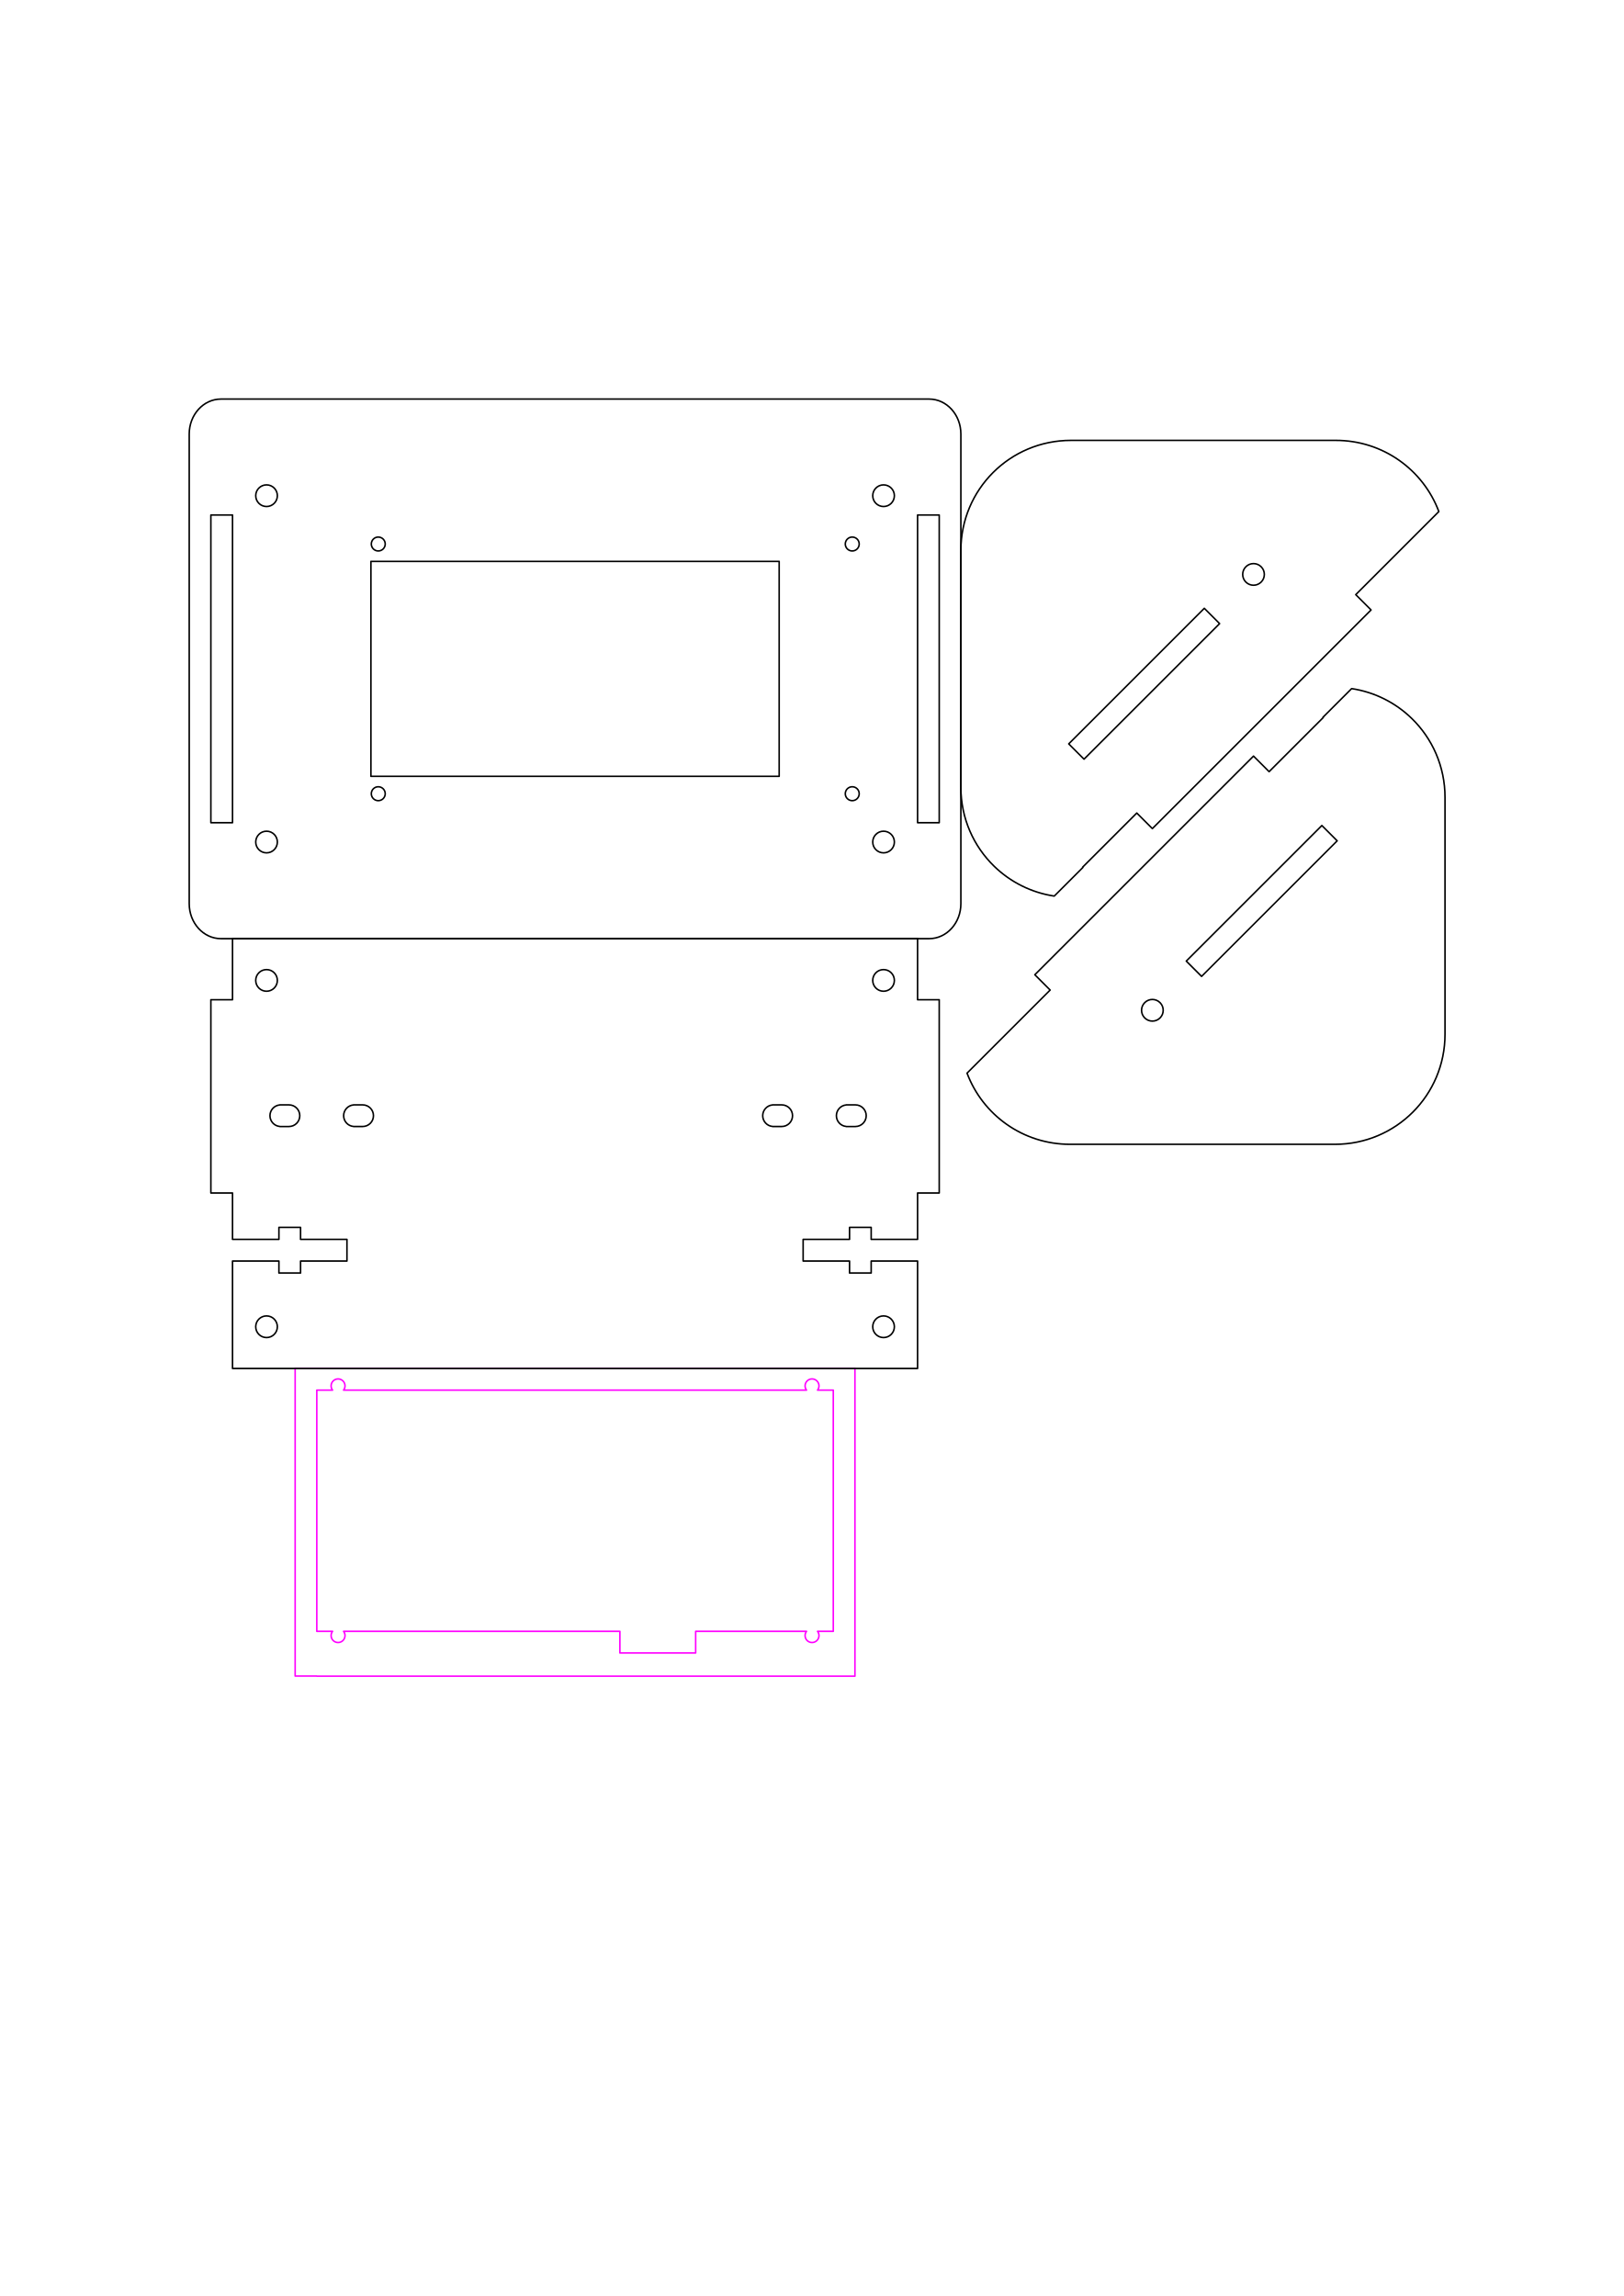
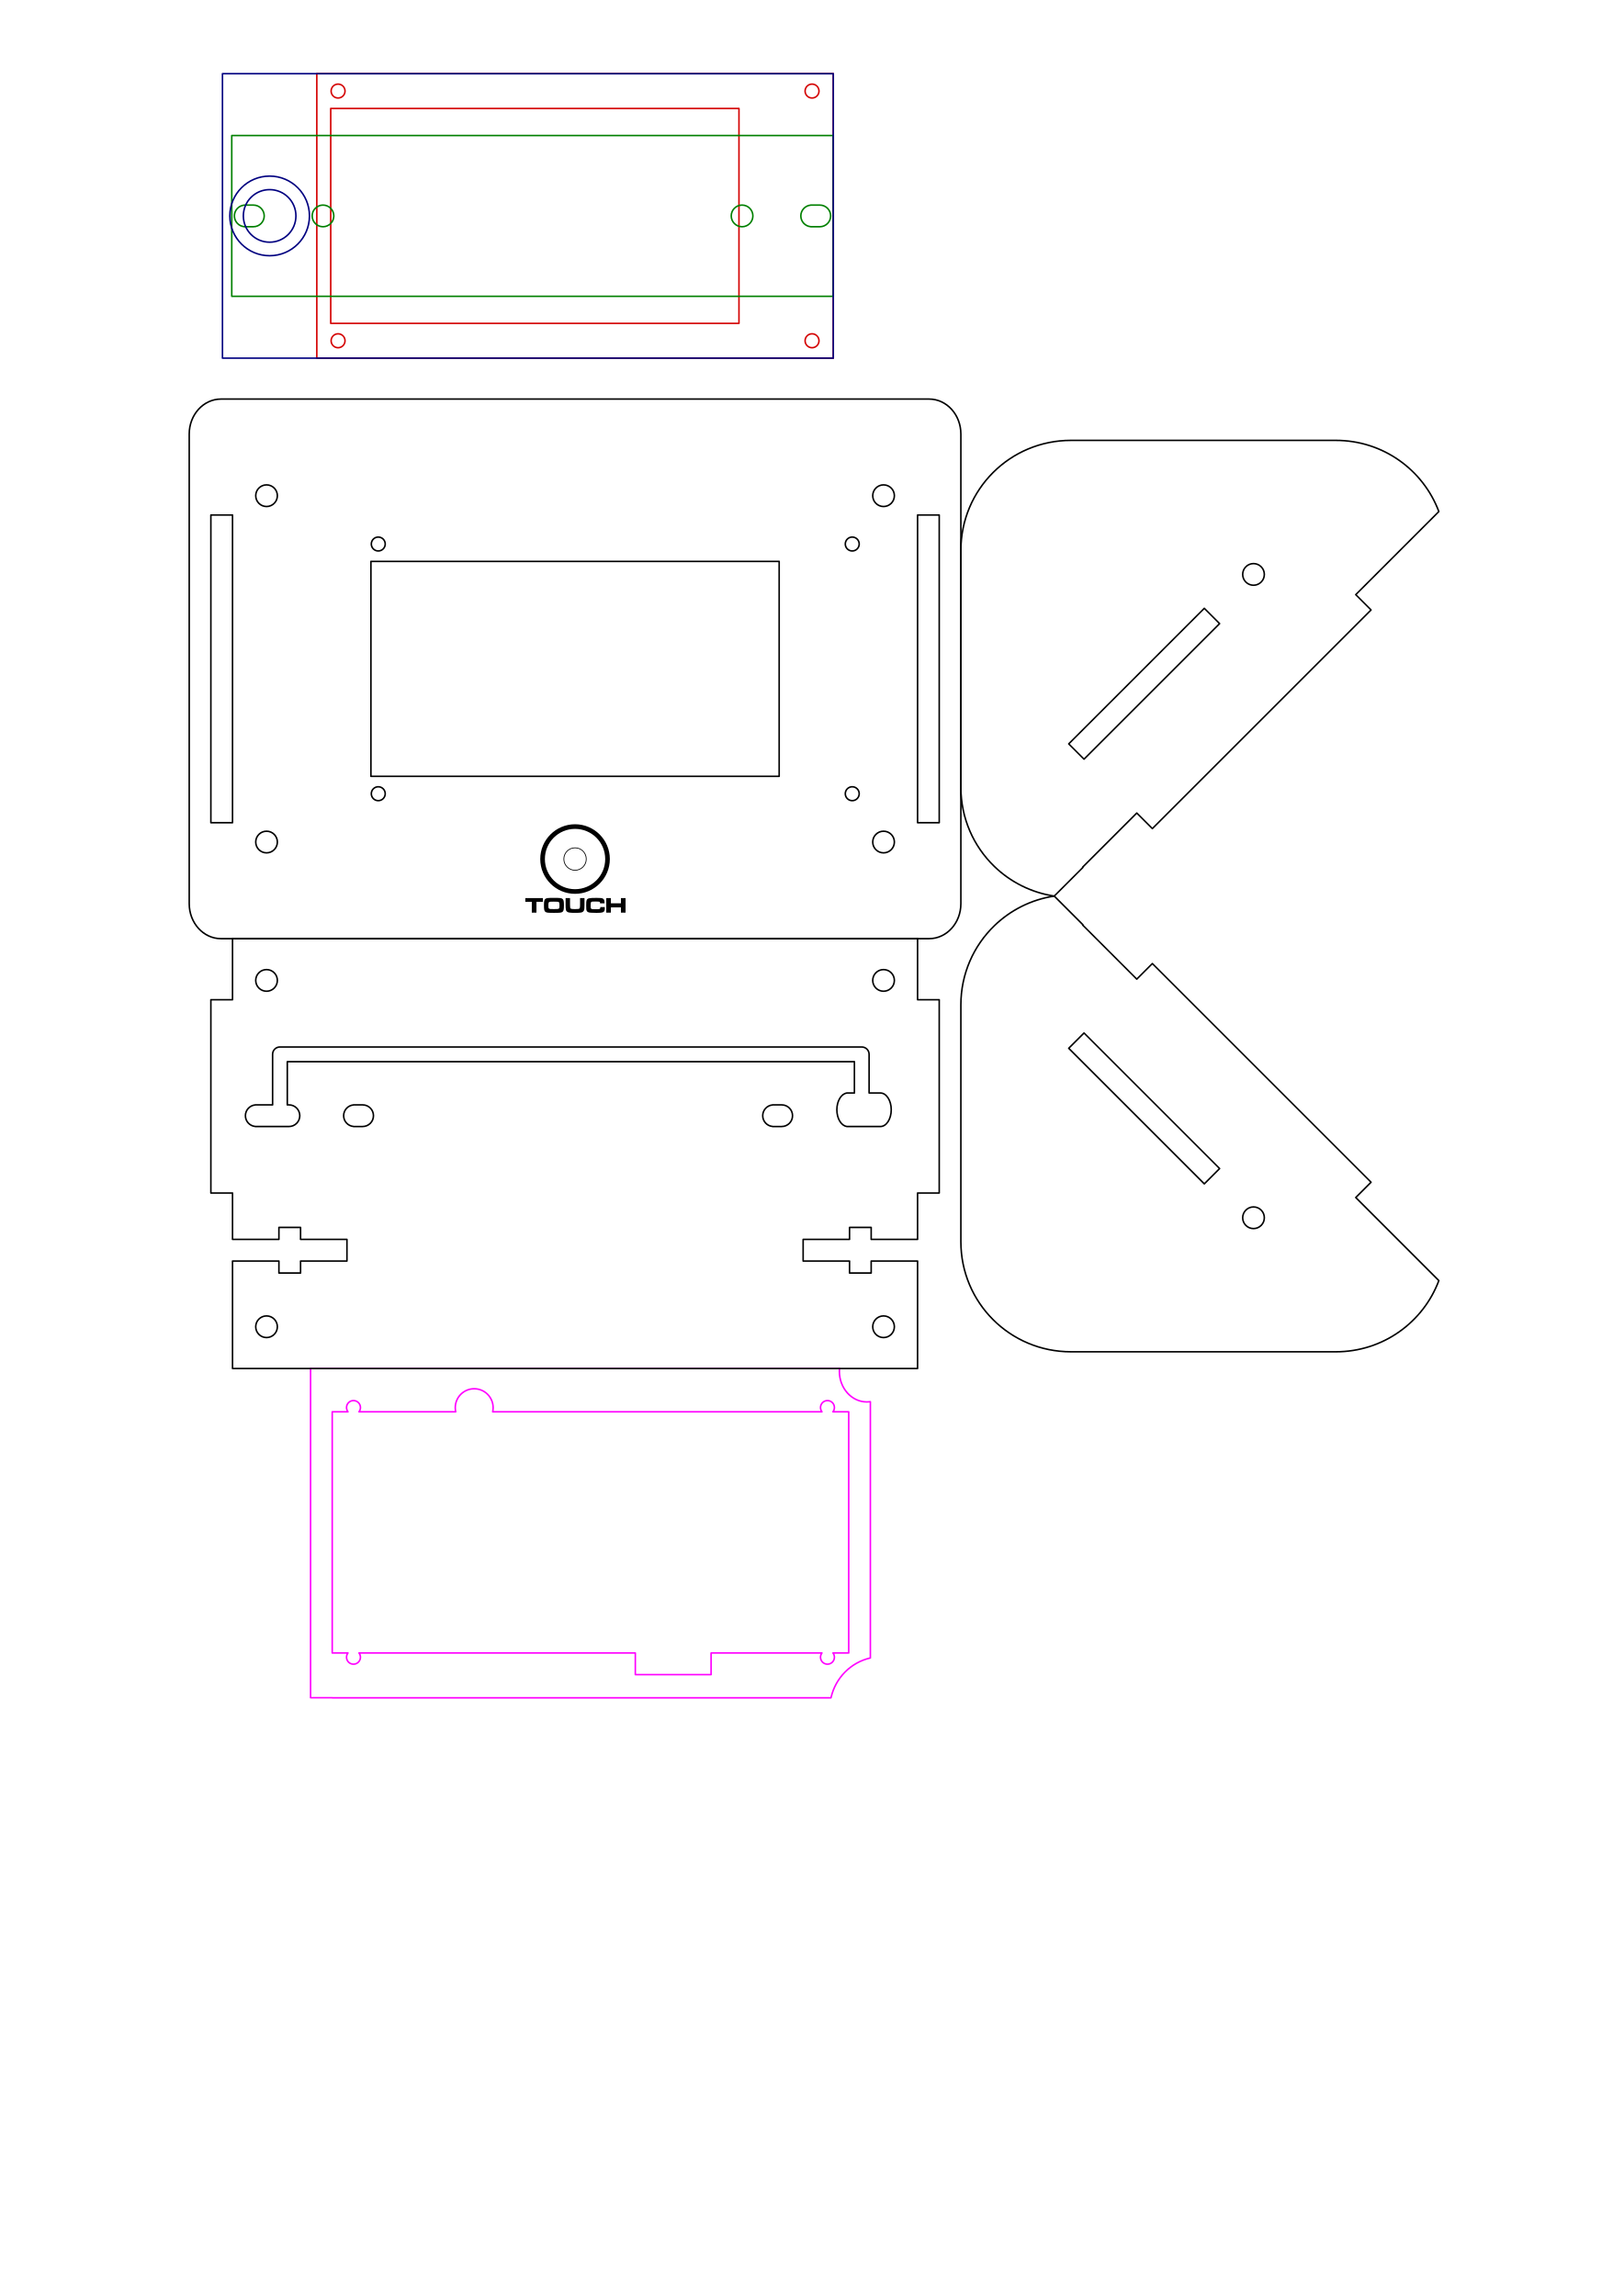
<svg xmlns="http://www.w3.org/2000/svg" width="210mm" height="297mm" viewBox="0 0 210 297" version="1.1" id="svg8">
  <defs id="defs2" />
  <g id="layer1">
-     <path style="opacity:1;fill:none;fill-opacity:1;fill-rule:evenodd;stroke:#ff00ff;stroke-width:0.2;stroke-linecap:butt;stroke-linejoin:round;stroke-miterlimit:4;stroke-dasharray:none;stroke-dashoffset:0;stroke-opacity:1" d="m 38.173,177.021 v 39.787 h 2.8 v 0.013 H 107.773 110.573 V 177.021 H 107.773 40.973 Z m 5.55,1.35 a 0.9,0.9 0 0 1 0.9,0.9 0.9,0.9 0 0 1 -0.189,0.55 h 59.877 a 0.9,0.9 0 0 1 -0.188,-0.55 0.9,0.9 0 0 1 0.9,-0.9 0.9,0.9 0 0 1 0.9,0.9 0.9,0.9 0 0 1 -0.189,0.55 h 2.039 v 31.2 h -2.038 a 0.9,0.9 0 0 1 0.188,0.55 0.9,0.9 0 0 1 -0.9,0.9 0.9,0.9 0 0 1 -0.9,-0.9 0.9,0.9 0 0 1 0.189,-0.55 H 89.973 v 2.8 H 80.173 v -2.8 H 44.435 a 0.9,0.9 0 0 1 0.188,0.55 0.9,0.9 0 0 1 -0.9,0.9 0.9,0.9 0 0 1 -0.9,-0.9 0.9,0.9 0 0 1 0.189,-0.55 h -2.039 v -31.2 h 2.038 a 0.9,0.9 0 0 1 -0.188,-0.55 0.9,0.9 0 0 1 0.9,-0.9 z" id="rect815-7-8-0-6-1" />
-     <g id="g932" transform="translate(2.388989,27.95235)">
-       <path id="path961-2-2-6-6-7-7-5" d="m 43.332,114.968 v 0.007 a 1.4,1.4 0 0 0 -1.277,1.393 1.4,1.4 0 0 0 1.277,1.394 v 0.006 h 0.123 1.058 a 1.4,1.4 0 0 0 1.4,-1.4 1.4,1.4 0 0 0 -1.4,-1.4 h -1.058 z" style="opacity:1;fill:none;fill-opacity:1;fill-rule:evenodd;stroke:#000000;stroke-width:0.2;stroke-linecap:butt;stroke-linejoin:round;stroke-miterlimit:4;stroke-dasharray:none;stroke-dashoffset:0;stroke-opacity:1" />
-       <path id="path961-2-2-6-6-7-7-9" d="m 97.532,114.968 v 0.007 a 1.4,1.4 0 0 0 -1.277,1.393 1.4,1.4 0 0 0 1.277,1.394 v 0.006 h 0.123 1.058 a 1.4,1.4 0 0 0 1.4,-1.4 1.4,1.4 0 0 0 -1.4,-1.4 h -1.058 z" style="opacity:1;fill:none;fill-opacity:1;fill-rule:evenodd;stroke:#000000;stroke-width:0.2;stroke-linecap:butt;stroke-linejoin:round;stroke-miterlimit:4;stroke-dasharray:none;stroke-dashoffset:0;stroke-opacity:1" />
-       <path id="path961-2-2-6-9-2-0" d="m 107.061,114.969 v 0.007 a 1.4,1.4 0 0 0 -1.277,1.393 1.4,1.4 0 0 0 1.277,1.394 v 0.006 h 0.123 1.058 a 1.4,1.4 0 0 0 1.4,-1.4 1.4,1.4 0 0 0 -1.4,-1.4 h -1.058 z" style="opacity:1;fill:none;fill-opacity:1;fill-rule:evenodd;stroke:#000000;stroke-width:0.2;stroke-linecap:butt;stroke-linejoin:round;stroke-miterlimit:4;stroke-dasharray:none;stroke-dashoffset:0;stroke-opacity:1" />
-       <path id="path961-2-2-6-6-7-7-1" d="m 33.803,114.969 v 0.007 a 1.4,1.4 0 0 0 -1.277,1.393 1.4,1.4 0 0 0 1.277,1.394 v 0.006 h 0.123 1.058 a 1.4,1.4 0 0 0 1.4,-1.4 1.4,1.4 0 0 0 -1.4,-1.4 h -1.058 z" style="opacity:1;fill:none;fill-opacity:1;fill-rule:evenodd;stroke:#000000;stroke-width:0.2;stroke-linecap:butt;stroke-linejoin:round;stroke-miterlimit:4;stroke-dasharray:none;stroke-dashoffset:0;stroke-opacity:1" />
-       <path id="rect1151-8-3-0-8-5" transform="scale(0.2645833)" d="m 104.633,353.266 v 10.961 18.896 H 94.051 v 94.49 h 10.582 v 22.678 h 22.678 v -5.859 h 10.582 v 5.859 h 22.678 v 10.582 h -22.678 v 5.859 h -10.582 v -5.859 h -22.678 v 22.676 0.002 18.896 10.961 h 334.865 v -10.961 -18.898 h 0.002 V 510.873 h -22.678 v 5.859 H 406.24 V 510.873 H 383.562 v -10.582 h 22.678 v -5.859 h 10.582 v 5.859 H 439.5 v -22.678 h 10.582 V 383.123 h -10.584 v -18.896 -10.961 z" style="opacity:1;fill:none;fill-opacity:1;fill-rule:evenodd;stroke:#000000;stroke-width:0.756;stroke-linecap:butt;stroke-linejoin:round;stroke-miterlimit:4;stroke-dasharray:none;stroke-dashoffset:0;stroke-opacity:1" />
-       <circle r="1.4" cy="98.869" cx="111.884" id="path1371-82-7" style="opacity:1;fill:none;fill-opacity:1;fill-rule:evenodd;stroke:#000000;stroke-width:0.2;stroke-linecap:butt;stroke-linejoin:round;stroke-miterlimit:4;stroke-dasharray:none;stroke-dashoffset:0;stroke-opacity:1" />
-       <circle r="1.4" cy="98.869" cx="32.084" id="path1371-7-1-3" style="opacity:1;fill:none;fill-opacity:1;fill-rule:evenodd;stroke:#000000;stroke-width:0.2;stroke-linecap:butt;stroke-linejoin:round;stroke-miterlimit:4;stroke-dasharray:none;stroke-dashoffset:0;stroke-opacity:1" />
-       <circle r="1.4" cy="143.669" cx="111.884" id="path1371-8-5-7" style="opacity:1;fill:none;fill-opacity:1;fill-rule:evenodd;stroke:#000000;stroke-width:0.2;stroke-linecap:butt;stroke-linejoin:round;stroke-miterlimit:4;stroke-dasharray:none;stroke-dashoffset:0;stroke-opacity:1" />
-       <circle r="1.4" cy="143.669" cx="32.084" id="path1371-4-7-5" style="opacity:1;fill:none;fill-opacity:1;fill-rule:evenodd;stroke:#000000;stroke-width:0.2;stroke-linecap:butt;stroke-linejoin:round;stroke-miterlimit:4;stroke-dasharray:none;stroke-dashoffset:0;stroke-opacity:1" />
+     <path id="rect815-7-8-0-6-1" style="opacity:1;fill:none;fill-opacity:1;fill-rule:evenodd;stroke:#ff00ff;stroke-width:0.2;stroke-linecap:butt;stroke-linejoin:round;stroke-miterlimit:4;stroke-dasharray:none;stroke-dashoffset:0;stroke-opacity:1" d="m 40.168,177.021 v 2.8 39.787 h 2.8 v 0.013 h 64.507 a 6.742,6.827 0 0 1 5.093,-5.157 v -33.147 a 3.56,3.944 0 0 1 -0.446,0.032 3.56,3.944 0 0 1 -3.561,-3.944 3.56,3.944 0 0 1 0.018,-0.384 z m 21.16,2.622 a 2.45,2.45 0 0 1 2.45,2.45 2.45,2.45 0 0 1 -0.058,0.529 H 106.306 a 0.9,0.9 0 0 1 -0.188,-0.55 0.9,0.9 0 0 1 0.9,-0.9 0.9,0.9 0 0 1 0.9,0.9 0.9,0.9 0 0 1 -0.189,0.55 h 2.039 v 31.2 h -2.038 a 0.9,0.9 0 0 1 0.188,0.55 0.9,0.9 0 0 1 -0.9,0.9 0.9,0.9 0 0 1 -0.9,-0.9 0.9,0.9 0 0 1 0.189,-0.55 H 91.968 v 2.8 H 82.168 v -2.8 H 46.429 a 0.9,0.9 0 0 1 0.188,0.55 0.9,0.9 0 0 1 -0.9,0.9 0.9,0.9 0 0 1 -0.9,-0.9 0.9,0.9 0 0 1 0.189,-0.55 H 42.968 v -31.2 h 2.038 a 0.9,0.9 0 0 1 -0.188,-0.55 0.9,0.9 0 0 1 0.882,-0.9 0.9,0.9 0 0 1 0.019,0 0.9,0.9 0 0 1 0.9,0.9 0.9,0.9 0 0 1 -0.189,0.55 h 12.508 a 2.45,2.45 0 0 1 -0.058,-0.529 2.45,2.45 0 0 1 2.45,-2.45 z" />
+     <g id="g897" transform="translate(18.97882,-27.47782)">
+       <rect y="37.007" x="21.995" height="36.8" width="66.8" id="rect815" style="opacity:1;fill:none;fill-opacity:1;fill-rule:evenodd;stroke:#d40000;stroke-width:0.2;stroke-linecap:butt;stroke-linejoin:round;stroke-miterlimit:4;stroke-dasharray:none;stroke-dashoffset:0;stroke-opacity:1" />
+       <circle r="0.9" cy="39.257" cx="24.745" id="path832" style="opacity:1;fill:none;fill-opacity:1;fill-rule:evenodd;stroke:#d40000;stroke-width:0.2;stroke-linecap:butt;stroke-linejoin:round;stroke-miterlimit:4;stroke-dasharray:none;stroke-dashoffset:0;stroke-opacity:1" />
+       <circle r="0.9" cy="39.257" cx="86.045" id="path832-1" style="opacity:1;fill:none;fill-opacity:1;fill-rule:evenodd;stroke:#d40000;stroke-width:0.2;stroke-linecap:butt;stroke-linejoin:round;stroke-miterlimit:4;stroke-dasharray:none;stroke-dashoffset:0;stroke-opacity:1" />
+       <circle r="0.9" cy="71.557" cx="86.045" id="path832-3" style="opacity:1;fill:none;fill-opacity:1;fill-rule:evenodd;stroke:#d40000;stroke-width:0.2;stroke-linecap:butt;stroke-linejoin:round;stroke-miterlimit:4;stroke-dasharray:none;stroke-dashoffset:0;stroke-opacity:1" />
+       <circle r="0.9" cy="71.557" cx="24.745" id="path832-5" style="opacity:1;fill:none;fill-opacity:1;fill-rule:evenodd;stroke:#d40000;stroke-width:0.2;stroke-linecap:butt;stroke-linejoin:round;stroke-miterlimit:4;stroke-dasharray:none;stroke-dashoffset:0;stroke-opacity:1" />
+       <rect y="41.507" x="23.795" height="27.8" width="52.8" id="rect815-8-0" style="opacity:1;fill:none;fill-opacity:1;fill-rule:evenodd;stroke:#d40000;stroke-width:0.2;stroke-linecap:butt;stroke-linejoin:round;stroke-miterlimit:4;stroke-dasharray:none;stroke-dashoffset:0;stroke-opacity:1" />
    </g>
+     <g transform="translate(9.393715,-67.17251)" id="g1083">
+       <rect y="84.701" x="20.58" height="20.8" width="77.8" id="rect899" style="opacity:1;fill:none;fill-opacity:1;fill-rule:evenodd;stroke:#008000;stroke-width:0.2;stroke-linecap:butt;stroke-linejoin:round;stroke-miterlimit:4;stroke-dasharray:none;stroke-dashoffset:0;stroke-opacity:1" />
+       <circle r="1.4" cy="95.101" cx="32.38" id="path961" style="opacity:1;fill:none;fill-opacity:1;fill-rule:evenodd;stroke:#008000;stroke-width:0.2;stroke-linecap:butt;stroke-linejoin:round;stroke-miterlimit:4;stroke-dasharray:none;stroke-dashoffset:0;stroke-opacity:1" />
+       <circle r="1.4" cy="95.101" cx="86.58" id="path961-2" style="opacity:1;fill:none;fill-opacity:1;fill-rule:evenodd;stroke:#008000;stroke-width:0.2;stroke-linecap:butt;stroke-linejoin:round;stroke-miterlimit:4;stroke-dasharray:none;stroke-dashoffset:0;stroke-opacity:1" />
+       <path id="path961-2-2-6" transform="scale(0.2645833)" d="m 360.781,354.146 v 0.025 a 5.291,5.291 0 0 0 -4.826,5.266 5.291,5.291 0 0 0 4.826,5.27 v 0.023 h 0.465 4 a 5.291,5.291 0 0 0 5.291,-5.293 5.291,5.291 0 0 0 -5.291,-5.291 h -4 z" style="opacity:1;fill:none;fill-opacity:1;fill-rule:evenodd;stroke:#008000;stroke-width:0.756;stroke-linecap:butt;stroke-linejoin:round;stroke-miterlimit:4;stroke-dasharray:none;stroke-dashoffset:0;stroke-opacity:1" />
+       <path id="path961-2-2-6-6" d="m 22.198,93.701 v 0.007 a 1.4,1.4 0 0 0 -1.277,1.393 1.4,1.4 0 0 0 1.277,1.394 v 0.006 h 0.123 1.058 a 1.4,1.4 0 0 0 1.4,-1.4 1.4,1.4 0 0 0 -1.4,-1.4 h -1.058 z" style="opacity:1;fill:none;fill-opacity:1;fill-rule:evenodd;stroke:#008000;stroke-width:0.2;stroke-linecap:butt;stroke-linejoin:round;stroke-miterlimit:4;stroke-dasharray:none;stroke-dashoffset:0;stroke-opacity:1" />
+     </g>
+     <g id="g1059" transform="translate(-85.93723,-43.18303)">
+       <circle r="5.15" cy="71.112" cx="120.811" id="path1040" style="opacity:1;fill:none;fill-opacity:1;fill-rule:evenodd;stroke:#000080;stroke-width:0.2;stroke-linecap:butt;stroke-linejoin:round;stroke-miterlimit:4;stroke-dasharray:none;stroke-dashoffset:0;stroke-opacity:1" />
+       <circle r="3.4" cy="71.112" cx="120.811" id="path1040-9" style="opacity:1;fill:none;fill-opacity:1;fill-rule:evenodd;stroke:#000080;stroke-width:0.2;stroke-linecap:butt;stroke-linejoin:round;stroke-miterlimit:4;stroke-dasharray:none;stroke-dashoffset:0;stroke-opacity:1" />
+     </g>
+     <rect style="opacity:1;fill:none;fill-opacity:1;fill-rule:evenodd;stroke:#000080;stroke-width:0.2;stroke-linecap:butt;stroke-linejoin:round;stroke-miterlimit:4;stroke-dasharray:none;stroke-dashoffset:0;stroke-opacity:1" id="rect1061-6" width="79" height="36.8" x="28.773" y="9.529" />
    <g id="g868" transform="rotate(-135,156.8266,76.62926)">
      <path id="rect1457-96" transform="scale(0.2645833)" d="m 573.48,119.455 c -10.915,0.168 -21.788,3.653 -31.016,10.457 v 19.824 h 0.189 v 37.416 h -10.771 l -0.002,151.182 h 10.584 v 37.418 20.031 c 19.819,8.99 43.884,5.327 60.227,-11.016 l 91.529,-91.531 c 21.086,-21.086 21.085,-55.036 0,-76.121 L 612.369,135.262 C 601.615,124.508 587.514,119.239 573.48,119.455 Z" style="opacity:1;fill:none;fill-opacity:1;fill-rule:evenodd;stroke:#000000;stroke-width:0.756;stroke-linecap:butt;stroke-linejoin:round;stroke-miterlimit:4;stroke-dasharray:none;stroke-dashoffset:0;stroke-opacity:1" />
      <rect transform="rotate(90)" y="-156.127" x="49.618" height="2.8" width="24.8" id="rect1459-3-8-9-7" style="opacity:1;fill:none;fill-opacity:1;fill-rule:evenodd;stroke:#000000;stroke-width:0.2;stroke-linecap:butt;stroke-linejoin:round;stroke-miterlimit:4;stroke-dasharray:none;stroke-dashoffset:0;stroke-opacity:1" />
      <circle r="1.4" cy="82.018" cx="154.727" id="path1670-41" style="opacity:1;fill:none;fill-opacity:1;fill-rule:evenodd;stroke:#000000;stroke-width:0.2;stroke-linecap:butt;stroke-linejoin:round;stroke-miterlimit:4;stroke-dasharray:none;stroke-dashoffset:0;stroke-opacity:1" />
    </g>
-     <g id="g868-0" transform="rotate(45,93.13757,99.48856)">
+     <g id="g868-0" transform="matrix(-0.7071068,0.7071068,0.7071068,0.7071068,213.5347,-9.880734)">
      <path id="rect1457-6" transform="scale(0.2645833)" d="m 573.48,119.455 c -10.915,0.168 -21.788,3.653 -31.016,10.457 v 19.824 h 0.189 v 37.416 h -10.771 l -0.002,151.182 h 10.584 v 37.418 20.031 c 19.819,8.99 43.884,5.327 60.227,-11.016 l 91.529,-91.531 c 21.086,-21.086 21.085,-55.036 0,-76.121 L 612.369,135.262 C 601.615,124.508 587.514,119.239 573.48,119.455 Z" style="opacity:1;fill:none;fill-opacity:1;fill-rule:evenodd;stroke:#000000;stroke-width:0.756;stroke-linecap:butt;stroke-linejoin:round;stroke-miterlimit:4;stroke-dasharray:none;stroke-dashoffset:0;stroke-opacity:1" />
      <rect transform="rotate(90)" y="-156.127" x="49.618" height="2.8" width="24.8" id="rect1459-3-8-9-1" style="opacity:1;fill:none;fill-opacity:1;fill-rule:evenodd;stroke:#000000;stroke-width:0.2;stroke-linecap:butt;stroke-linejoin:round;stroke-miterlimit:4;stroke-dasharray:none;stroke-dashoffset:0;stroke-opacity:1" />
      <circle r="1.4" cy="82.018" cx="154.727" id="path1670-7" style="opacity:1;fill:none;fill-opacity:1;fill-rule:evenodd;stroke:#000000;stroke-width:0.2;stroke-linecap:butt;stroke-linejoin:round;stroke-miterlimit:4;stroke-dasharray:none;stroke-dashoffset:0;stroke-opacity:1" />
    </g>
    <g id="g1233">
      <g id="g1117">
        <rect style="opacity:1;fill:none;fill-opacity:1;fill-rule:evenodd;stroke:#000000;stroke-width:0.2;stroke-linecap:butt;stroke-linejoin:round;stroke-miterlimit:4;stroke-dasharray:none;stroke-dashoffset:0;stroke-opacity:1" id="rect1151-8-3-0-4" width="2.8" height="39.8" x="118.674" y="66.621" />
        <rect style="opacity:1;fill:none;fill-opacity:1;fill-rule:evenodd;stroke:#000000;stroke-width:0.2;stroke-linecap:butt;stroke-linejoin:round;stroke-miterlimit:4;stroke-dasharray:none;stroke-dashoffset:0;stroke-opacity:1" id="rect1151-8-3-0-6-0" width="2.8" height="39.8" x="27.273" y="66.621" />
        <circle style="opacity:1;fill:none;fill-opacity:1;fill-rule:evenodd;stroke:#000000;stroke-width:0.2;stroke-linecap:butt;stroke-linejoin:round;stroke-miterlimit:4;stroke-dasharray:none;stroke-dashoffset:0;stroke-opacity:1" id="path1319-63" cx="48.923" cy="70.371" r="0.9" />
        <circle style="opacity:1;fill:none;fill-opacity:1;fill-rule:evenodd;stroke:#000000;stroke-width:0.2;stroke-linecap:butt;stroke-linejoin:round;stroke-miterlimit:4;stroke-dasharray:none;stroke-dashoffset:0;stroke-opacity:1" id="path1319-6-8" cx="110.224" cy="70.371" r="0.9" />
        <circle style="opacity:1;fill:none;fill-opacity:1;fill-rule:evenodd;stroke:#000000;stroke-width:0.2;stroke-linecap:butt;stroke-linejoin:round;stroke-miterlimit:4;stroke-dasharray:none;stroke-dashoffset:0;stroke-opacity:1" id="path1319-0-1" cx="110.224" cy="102.671" r="0.9" />
        <circle style="opacity:1;fill:none;fill-opacity:1;fill-rule:evenodd;stroke:#000000;stroke-width:0.2;stroke-linecap:butt;stroke-linejoin:round;stroke-miterlimit:4;stroke-dasharray:none;stroke-dashoffset:0;stroke-opacity:1" id="path1319-4-5" cx="48.923" cy="102.671" r="0.9" />
        <rect style="opacity:1;fill:none;fill-opacity:1;fill-rule:evenodd;stroke:#000000;stroke-width:0.2;stroke-linecap:butt;stroke-linejoin:round;stroke-miterlimit:4;stroke-dasharray:none;stroke-dashoffset:0;stroke-opacity:1" id="rect1354-3" width="52.8" height="27.8" x="47.973" y="72.621" />
        <rect style="opacity:1;fill:none;fill-opacity:1;fill-rule:evenodd;stroke:#000000;stroke-width:0.2;stroke-linecap:butt;stroke-linejoin:round;stroke-miterlimit:4;stroke-dasharray:none;stroke-dashoffset:0;stroke-opacity:1" id="rect1151-0" width="99.8" height="69.8" x="24.473" y="51.621" ry="4.523" rx="4.106" />
        <circle style="opacity:1;fill:none;fill-opacity:1;fill-rule:evenodd;stroke:#000000;stroke-width:0.2;stroke-linecap:butt;stroke-linejoin:round;stroke-miterlimit:4;stroke-dasharray:none;stroke-dashoffset:0;stroke-opacity:1" id="path1371-82-7-8" cx="114.274" cy="64.121" r="1.4" />
        <circle style="opacity:1;fill:none;fill-opacity:1;fill-rule:evenodd;stroke:#000000;stroke-width:0.2;stroke-linecap:butt;stroke-linejoin:round;stroke-miterlimit:4;stroke-dasharray:none;stroke-dashoffset:0;stroke-opacity:1" id="path1371-7-1-3-8" cx="34.474" cy="64.121" r="1.4" />
        <circle style="opacity:1;fill:none;fill-opacity:1;fill-rule:evenodd;stroke:#000000;stroke-width:0.2;stroke-linecap:butt;stroke-linejoin:round;stroke-miterlimit:4;stroke-dasharray:none;stroke-dashoffset:0;stroke-opacity:1" id="path1371-8-5-7-6" cx="114.274" cy="108.921" r="1.4" />
        <circle style="opacity:1;fill:none;fill-opacity:1;fill-rule:evenodd;stroke:#000000;stroke-width:0.2;stroke-linecap:butt;stroke-linejoin:round;stroke-miterlimit:4;stroke-dasharray:none;stroke-dashoffset:0;stroke-opacity:1" id="path1371-4-7-5-0" cx="34.474" cy="108.921" r="1.4" />
      </g>
    </g>
+     <path style="opacity:1;fill:none;fill-opacity:1;fill-rule:evenodd;stroke:#000000;stroke-width:0.2;stroke-linecap:butt;stroke-linejoin:round;stroke-miterlimit:4;stroke-dasharray:none;stroke-dashoffset:0;stroke-opacity:1" d="m 45.721,142.921 v 0.007 a 1.4,1.4 0 0 0 -1.277,1.393 1.4,1.4 0 0 0 1.277,1.394 v 0.006 h 0.123 1.058 a 1.4,1.4 0 0 0 1.4,-1.4 1.4,1.4 0 0 0 -1.4,-1.4 h -1.058 z" id="path961-2-2-6-6-7-7-5" />
+     <path style="opacity:1;fill:none;fill-opacity:1;fill-rule:evenodd;stroke:#000000;stroke-width:0.2;stroke-linecap:butt;stroke-linejoin:round;stroke-miterlimit:4;stroke-dasharray:none;stroke-dashoffset:0;stroke-opacity:1" d="m 99.921,142.921 v 0.007 a 1.4,1.4 0 0 0 -1.277,1.393 1.4,1.4 0 0 0 1.277,1.394 v 0.006 h 0.123 1.058 a 1.4,1.4 0 0 0 1.4,-1.4 1.4,1.4 0 0 0 -1.4,-1.4 h -1.058 z" id="path961-2-2-6-6-7-7-9" />
+     <path style="opacity:1;fill:none;fill-opacity:1;fill-rule:evenodd;stroke:#000000;stroke-width:0.756;stroke-linecap:butt;stroke-linejoin:round;stroke-miterlimit:4;stroke-dasharray:none;stroke-dashoffset:0;stroke-opacity:1" d="M 136.844 511.875 C 135.103 511.875 133.66 513.101 133.326 514.74 C 133.279 514.974 133.252 515.218 133.252 515.467 C 133.252 515.473 133.254 515.48 133.254 515.486 L 133.254 540.174 L 125.252 540.174 L 124.787 540.174 L 124.787 540.199 C 122.058 540.44 119.964 542.725 119.961 545.465 C 119.962 548.206 122.056 550.493 124.787 550.734 L 124.787 550.758 L 125.252 550.758 L 141.252 550.758 C 144.175 550.758 146.544 548.388 146.543 545.465 C 146.543 542.543 144.174 540.174 141.252 540.174 L 140.434 540.174 L 140.434 519.057 L 417.654 519.057 L 417.654 534.367 L 414.367 534.367 L 413.902 534.367 L 413.902 534.408 C 411.173 534.781 409.079 538.319 409.076 542.562 C 409.077 546.808 411.171 550.349 413.902 550.723 L 413.902 550.756 L 414.367 550.756 L 430.367 550.756 C 433.29 550.756 435.659 547.087 435.658 542.561 C 435.658 538.036 433.289 534.367 430.367 534.367 L 424.836 534.367 L 424.836 515.467 C 424.836 513.478 423.233 511.875 421.244 511.875 L 136.844 511.875 z " transform="scale(0.2645833)" id="path961-2-2-6-6-7-7-1" />
+     <path style="opacity:1;fill:none;fill-opacity:1;fill-rule:evenodd;stroke:#000000;stroke-width:0.2;stroke-linecap:butt;stroke-linejoin:round;stroke-miterlimit:4;stroke-dasharray:none;stroke-dashoffset:0;stroke-opacity:1" d="m 30.073,121.421 v 2.9 5 h -2.8 v 25.001 h 2.8 v 6 h 6 v -1.55 h 2.8 v 1.55 h 6 v 2.8 h -6 v 1.55 h -2.8 v -1.55 h -6 v 6 5.3e-4 5 2.9 h 88.6 v -2.9 -5 h 5.3e-4 v -6 h -6 v 1.55 h -2.8 v -1.55 h -6 v -2.8 h 6 v -1.55 h 2.8 v 1.55 h 6 v -6 h 2.8 v -25.001 h -2.8 v -5 -2.9 z" id="rect1151-8-3-0-8-5" />
+     <circle style="opacity:1;fill:none;fill-opacity:1;fill-rule:evenodd;stroke:#000000;stroke-width:0.2;stroke-linecap:butt;stroke-linejoin:round;stroke-miterlimit:4;stroke-dasharray:none;stroke-dashoffset:0;stroke-opacity:1" id="path1371-82-7" cx="114.273" cy="126.821" r="1.4" />
+     <circle style="opacity:1;fill:none;fill-opacity:1;fill-rule:evenodd;stroke:#000000;stroke-width:0.2;stroke-linecap:butt;stroke-linejoin:round;stroke-miterlimit:4;stroke-dasharray:none;stroke-dashoffset:0;stroke-opacity:1" id="path1371-7-1-3" cx="34.473" cy="126.821" r="1.4" />
+     <circle style="opacity:1;fill:none;fill-opacity:1;fill-rule:evenodd;stroke:#000000;stroke-width:0.2;stroke-linecap:butt;stroke-linejoin:round;stroke-miterlimit:4;stroke-dasharray:none;stroke-dashoffset:0;stroke-opacity:1" id="path1371-8-5-7" cx="114.273" cy="171.621" r="1.4" />
+     <circle style="opacity:1;fill:none;fill-opacity:1;fill-rule:evenodd;stroke:#000000;stroke-width:0.2;stroke-linecap:butt;stroke-linejoin:round;stroke-miterlimit:4;stroke-dasharray:none;stroke-dashoffset:0;stroke-opacity:1" id="path1371-4-7-5" cx="34.473" cy="171.621" r="1.4" />
+     <circle style="fill:none;fill-opacity:1;stroke:#000000;stroke-width:0.1;stroke-miterlimit:4;stroke-dasharray:none;stroke-dashoffset:0;stroke-opacity:1" id="path875" cx="74.374" cy="111.121" r="1.45" />
+     <path style="color:#000000;font-style:normal;font-variant:normal;font-weight:normal;font-stretch:normal;font-size:medium;line-height:normal;font-family:sans-serif;font-variant-ligatures:normal;font-variant-position:normal;font-variant-caps:normal;font-variant-numeric:normal;font-variant-alternates:normal;font-feature-settings:normal;text-indent:0;text-align:start;text-decoration:none;text-decoration-line:none;text-decoration-style:solid;text-decoration-color:#000000;letter-spacing:normal;word-spacing:normal;text-transform:none;writing-mode:lr-tb;direction:ltr;text-orientation:mixed;dominant-baseline:auto;baseline-shift:baseline;text-anchor:start;white-space:normal;shape-padding:0;clip-rule:nonzero;display:inline;overflow:visible;visibility:visible;opacity:1;isolation:auto;mix-blend-mode:normal;color-interpolation:sRGB;color-interpolation-filters:linearRGB;solid-color:#000000;solid-opacity:1;vector-effect:none;fill:#000000;fill-opacity:1;fill-rule:nonzero;stroke:none;stroke-width:0.6;stroke-linecap:butt;stroke-linejoin:miter;stroke-miterlimit:4;stroke-dasharray:none;stroke-dashoffset:0;stroke-opacity:1;color-rendering:auto;image-rendering:auto;shape-rendering:auto;text-rendering:auto;enable-background:accumulate" d="m 74.373,106.621 c -2.482,0 -4.5,2.018 -4.5,4.5 0,2.482 2.018,4.5 4.5,4.5 2.482,0 4.5,-2.018 4.5,-4.5 0,-2.482 -2.018,-4.5 -4.5,-4.5 z m 0,0.6 c 2.157,0 3.9,1.743 3.9,3.9 0,2.157 -1.743,3.9 -3.9,3.9 -2.157,0 -3.9,-1.743 -3.9,-3.9 0,-2.157 1.743,-3.9 3.9,-3.9 z" id="path877" />
+     <g aria-label="TOUCH" style="font-style:normal;font-variant:normal;font-weight:normal;font-stretch:normal;font-size:4.233px;line-height:1.25;font-family:'Microgramma D Extended';-inkscape-font-specification:'Microgramma D Extended';letter-spacing:0px;word-spacing:0px;fill:#000000;fill-opacity:1;stroke:none;stroke-width:0.265" id="text881" transform="translate(7.232252,-0.3678829)">
+       <path d="m 60.71,116.541 v 0.48 h 0.838 v 1.403 h 0.601 v -1.403 h 0.838 v -0.48 z" style="font-size:2.822px;stroke-width:0.265" id="path883" />
+       <path d="m 64.411,116.513 c -0.787,0 -0.962,0.02 -1.106,0.13 -0.144,0.11 -0.186,0.302 -0.186,0.827 0,0.553 0.04,0.739 0.186,0.852 0.144,0.11 0.319,0.13 1.112,0.13 0.779,0 0.957,-0.02 1.101,-0.13 0.144,-0.11 0.186,-0.299 0.186,-0.841 0,-0.539 -0.042,-0.728 -0.186,-0.838 -0.144,-0.11 -0.319,-0.13 -1.106,-0.13 z m 0,0.488 c 0.525,0 0.587,0.008 0.652,0.085 0.051,0.062 0.068,0.169 0.068,0.449 0,0.229 -0.02,0.31 -0.085,0.361 -0.076,0.056 -0.169,0.068 -0.629,0.068 -0.474,0 -0.564,-0.008 -0.641,-0.068 -0.068,-0.054 -0.085,-0.13 -0.085,-0.364 0,-0.24 0.011,-0.347 0.045,-0.412 0.056,-0.11 0.11,-0.119 0.675,-0.119 z" style="font-size:2.822px;stroke-width:0.265" id="path885" />
+       <path d="m 65.919,116.541 v 0.866 c 0.003,0.305 0.003,0.305 0.006,0.367 0.014,0.277 0.045,0.392 0.138,0.488 0.141,0.15 0.367,0.189 1.087,0.189 0.437,0 0.627,-0.011 0.796,-0.045 0.214,-0.045 0.358,-0.195 0.389,-0.409 0.017,-0.133 0.02,-0.164 0.028,-0.59 v -0.866 H 67.79 v 0.866 c 0,0.04 -0.003,0.13 -0.006,0.195 -0.009,0.178 -0.023,0.229 -0.068,0.277 -0.062,0.068 -0.181,0.085 -0.576,0.085 -0.488,0 -0.598,-0.031 -0.629,-0.181 -0.014,-0.076 -0.014,-0.079 -0.02,-0.375 v -0.866 z" style="font-size:2.822px;stroke-width:0.265" id="path887" />
+       <path d="m 70.407,117.699 c -0.003,0.279 -0.011,0.282 -0.641,0.282 -0.604,0 -0.612,-0.006 -0.612,-0.488 0,-0.285 0.023,-0.395 0.09,-0.452 0.056,-0.045 0.161,-0.056 0.519,-0.056 0.361,0 0.528,0.017 0.57,0.054 0.034,0.028 0.04,0.054 0.045,0.178 h 0.573 v -0.093 c 0,-0.302 -0.056,-0.44 -0.217,-0.522 -0.13,-0.068 -0.305,-0.087 -0.807,-0.087 -0.985,0 -1.191,0.048 -1.293,0.302 -0.042,0.104 -0.054,0.26 -0.054,0.68 0,0.24 0.006,0.395 0.014,0.48 0.023,0.192 0.079,0.296 0.203,0.367 0.152,0.087 0.389,0.11 1.126,0.11 0.418,0 0.624,-0.017 0.776,-0.065 0.209,-0.068 0.288,-0.206 0.288,-0.511 0,-0.028 -0.003,-0.071 -0.006,-0.178 z" style="font-size:2.822px;stroke-width:0.265" id="path889" />
+       <path d="m 71.178,116.541 v 1.882 h 0.601 v -0.68 h 1.295 v 0.68 h 0.601 v -1.882 h -0.601 v 0.675 h -1.295 v -0.675 z" style="font-size:2.822px;stroke-width:0.265" id="path891" />
+     </g>
  </g>
</svg>
